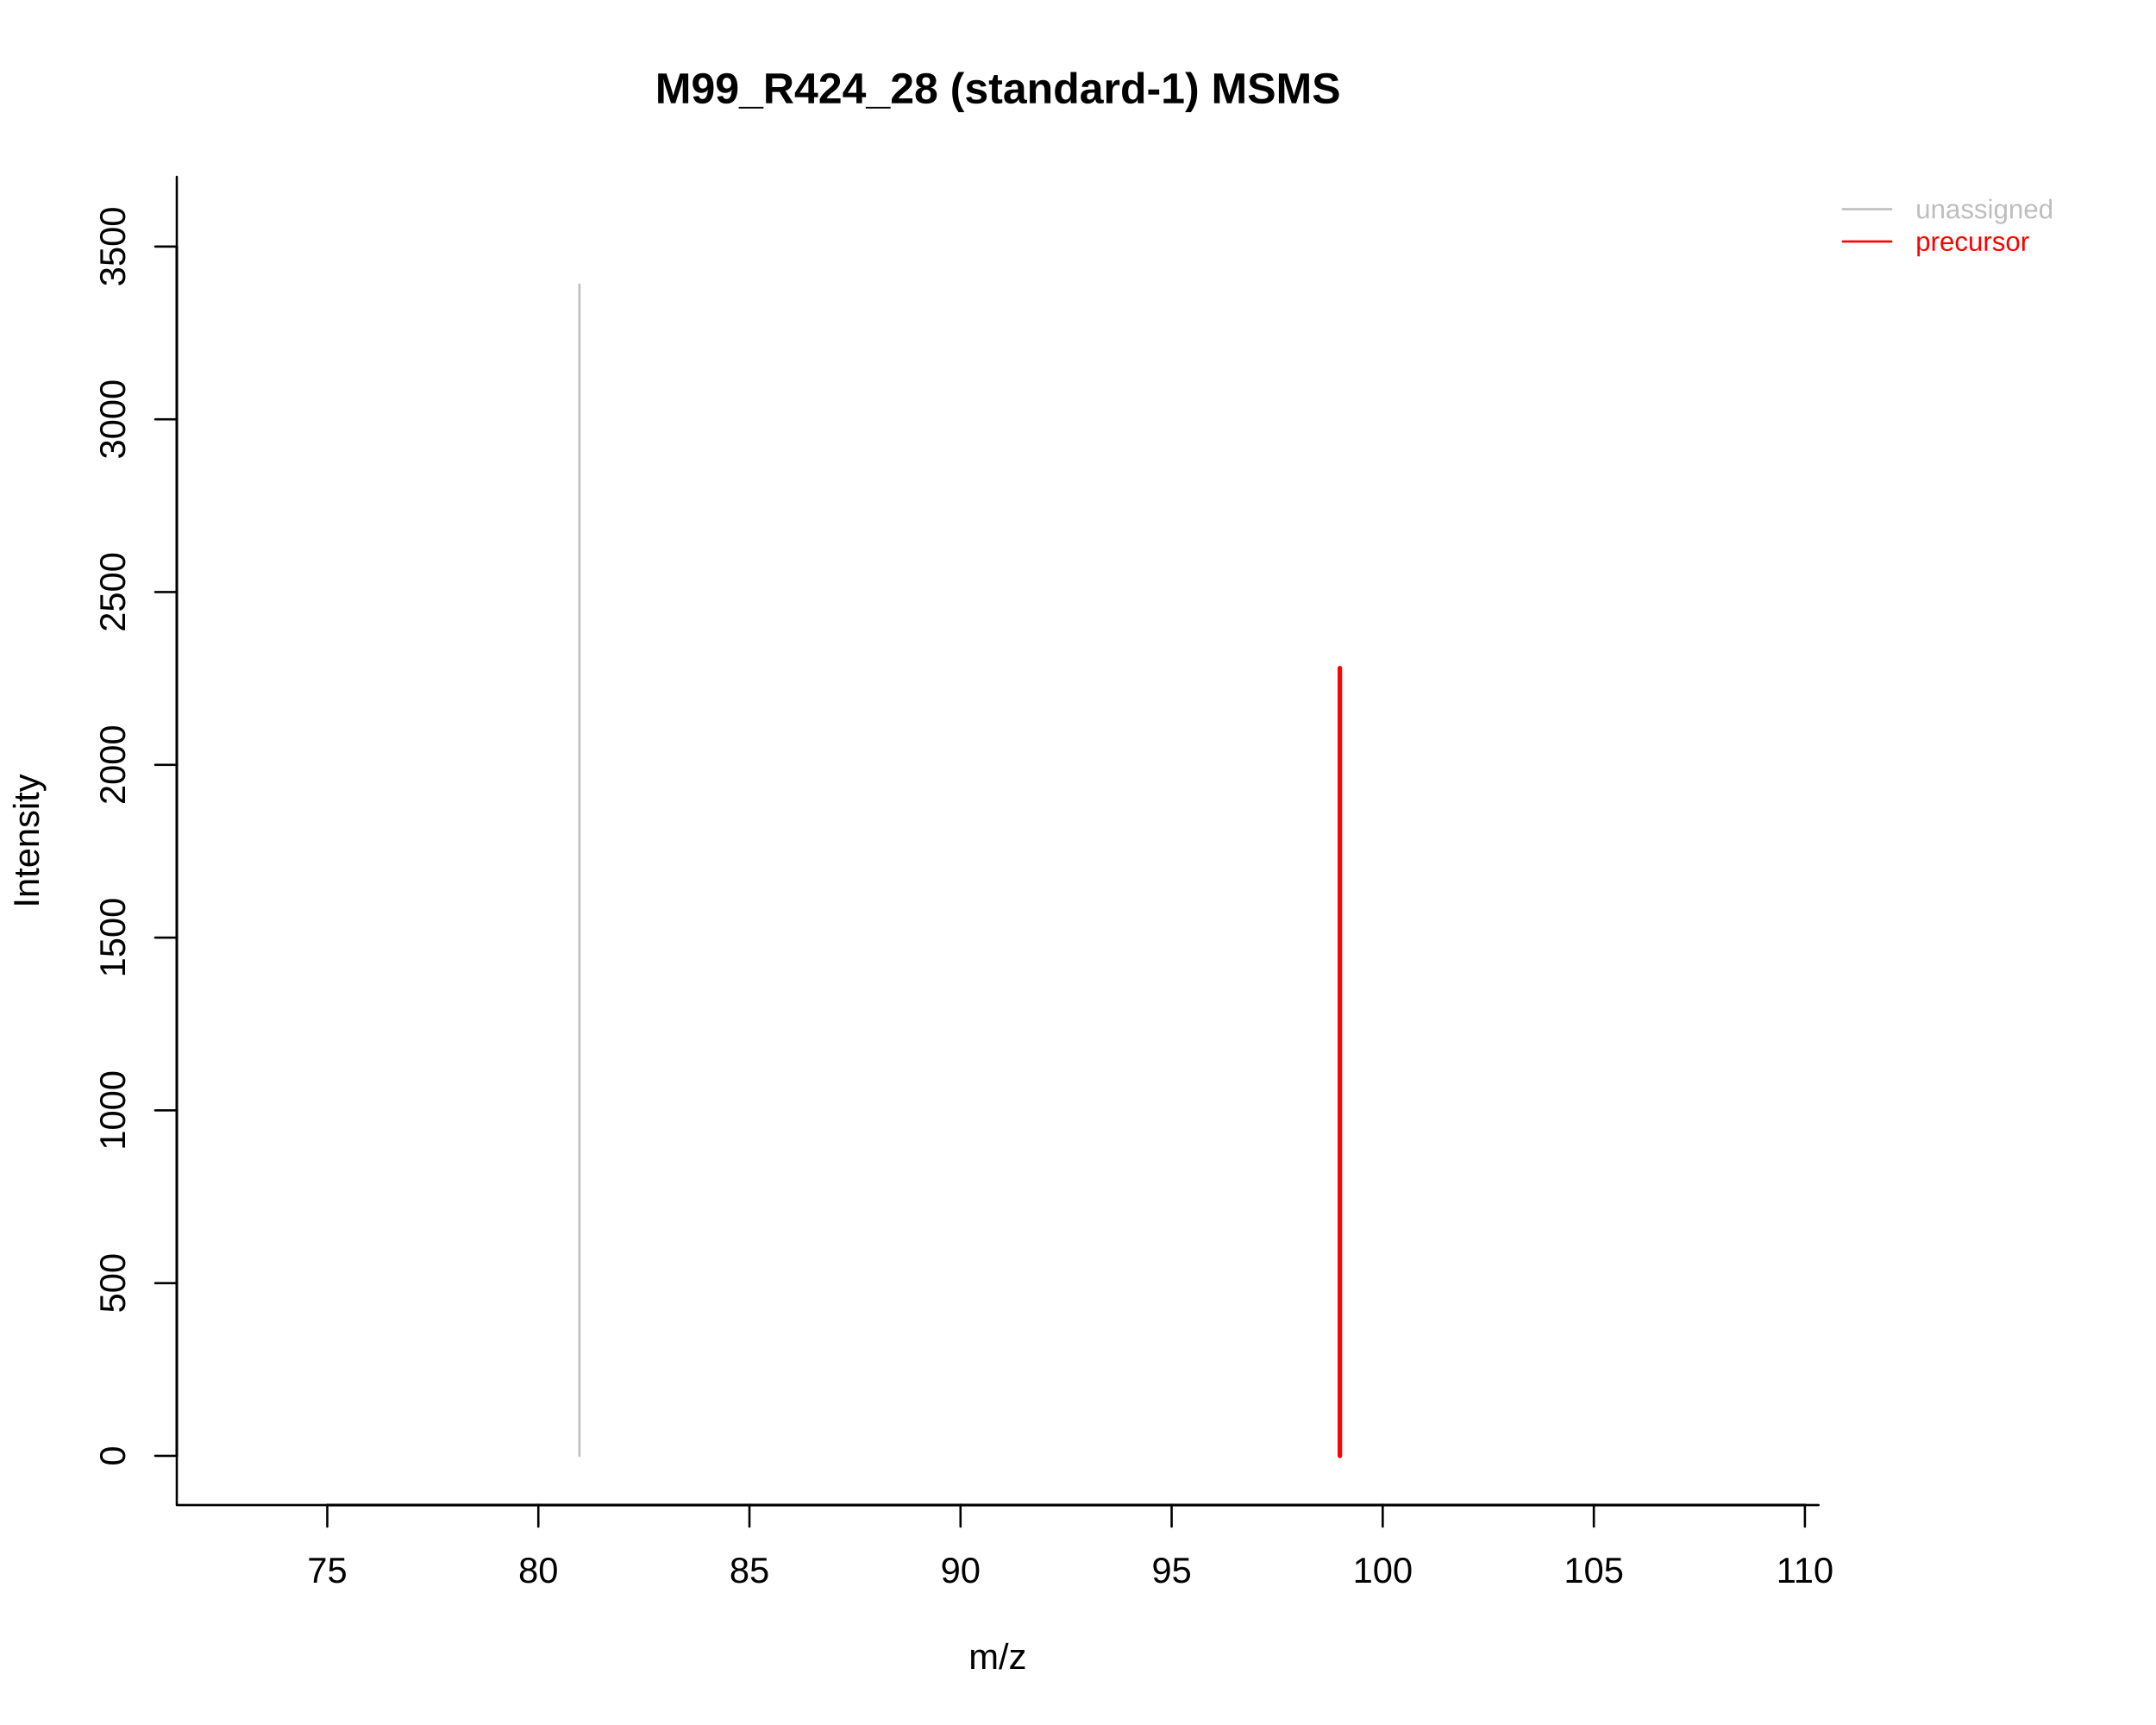
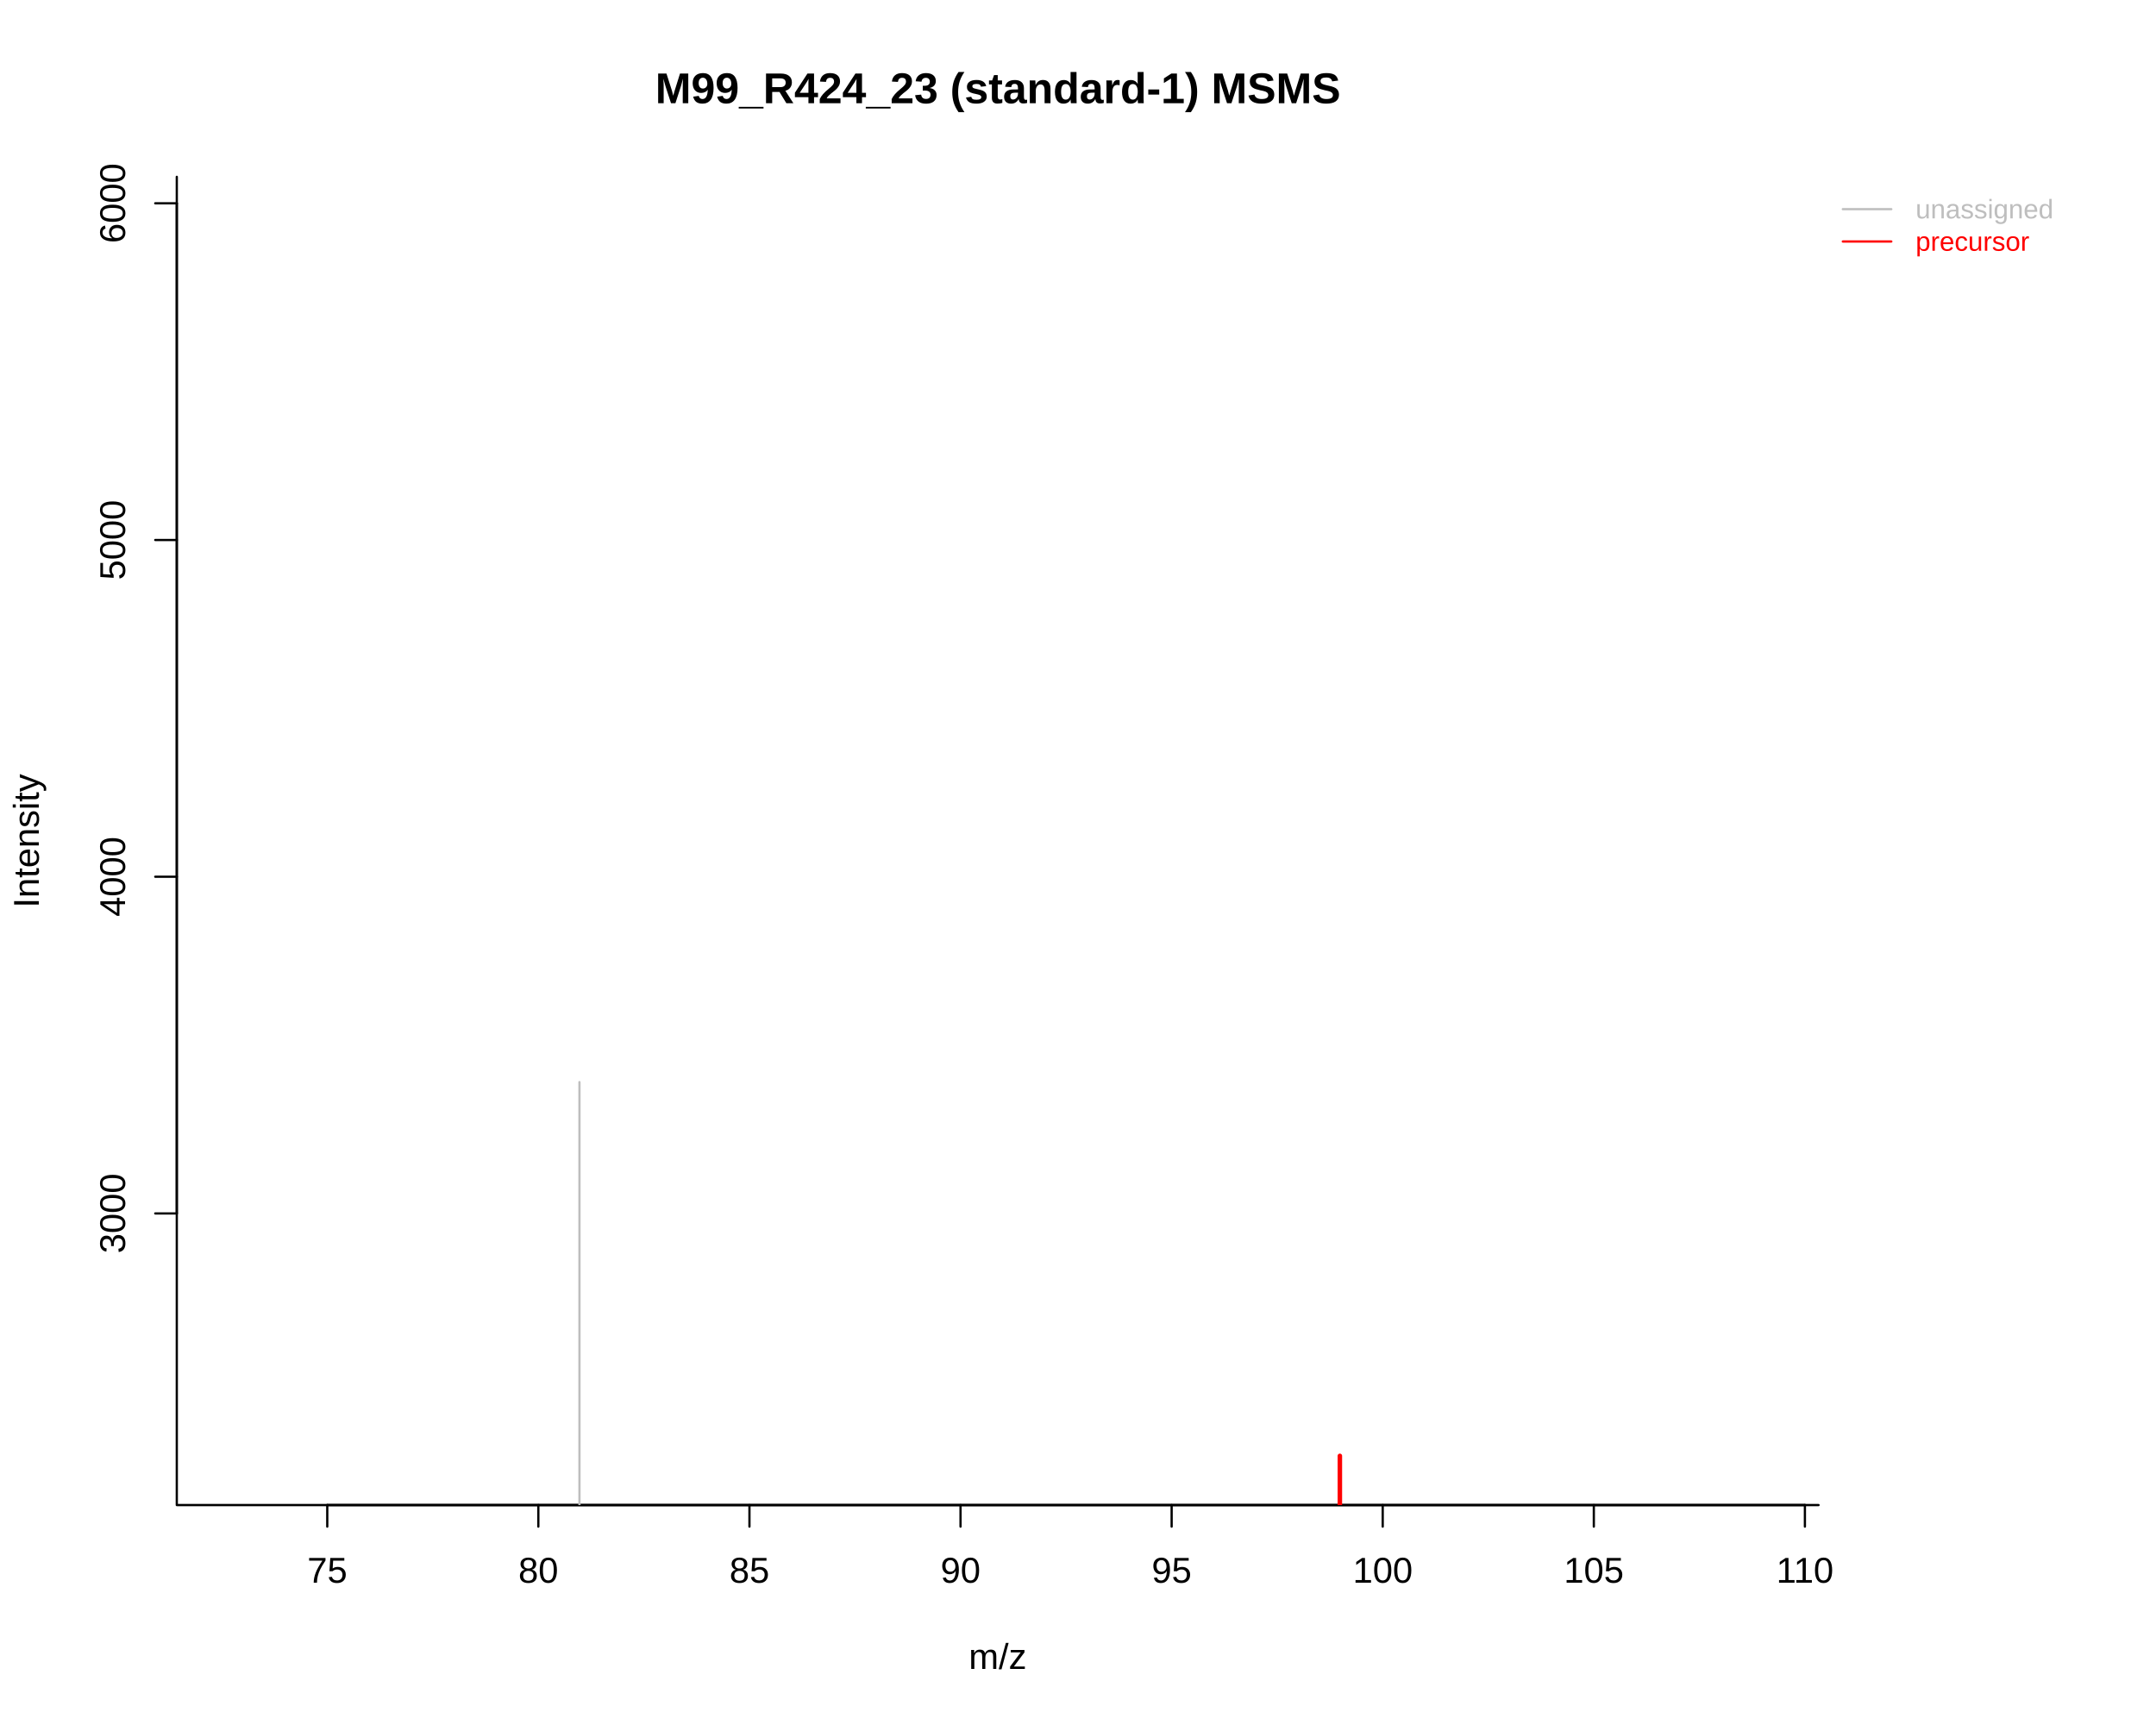
<svg xmlns="http://www.w3.org/2000/svg" viewBox="0 0 720.00 576.00">
  <defs>
    <style type="text/css">
    line, polyline, polygon, path, rect, circle {
      fill: none;
      stroke: #000000;
      stroke-linecap: round;
      stroke-linejoin: round;
      stroke-miterlimit: 10.00;
    }
  </style>
  </defs>
  <rect width="100%" height="100%" style="stroke: none; fill: #FFFFFF;" />
  <line x1="109.29" y1="502.56" x2="602.75" y2="502.56" style="stroke-width: 0.75;" />
  <line x1="109.29" y1="502.56" x2="109.29" y2="509.76" style="stroke-width: 0.75;" />
  <line x1="179.78" y1="502.56" x2="179.78" y2="509.76" style="stroke-width: 0.75;" />
  <line x1="250.28" y1="502.56" x2="250.28" y2="509.76" style="stroke-width: 0.75;" />
  <line x1="320.77" y1="502.56" x2="320.77" y2="509.76" style="stroke-width: 0.75;" />
  <line x1="391.27" y1="502.56" x2="391.27" y2="509.76" style="stroke-width: 0.75;" />
  <line x1="461.76" y1="502.56" x2="461.76" y2="509.76" style="stroke-width: 0.75;" />
  <line x1="532.26" y1="502.56" x2="532.26" y2="509.76" style="stroke-width: 0.75;" />
  <line x1="602.75" y1="502.56" x2="602.75" y2="509.76" style="stroke-width: 0.75;" />
  <text x="102.62" y="528.48" style="font-size: 12.00px; font-family: Liberation Sans;" textLength="13.34px" lengthAdjust="spacingAndGlyphs">75</text>
  <text x="173.11" y="528.48" style="font-size: 12.00px; font-family: Liberation Sans;" textLength="13.34px" lengthAdjust="spacingAndGlyphs">80</text>
  <text x="243.61" y="528.48" style="font-size: 12.00px; font-family: Liberation Sans;" textLength="13.34px" lengthAdjust="spacingAndGlyphs">85</text>
  <text x="314.10" y="528.48" style="font-size: 12.00px; font-family: Liberation Sans;" textLength="13.34px" lengthAdjust="spacingAndGlyphs">90</text>
  <text x="384.60" y="528.48" style="font-size: 12.00px; font-family: Liberation Sans;" textLength="13.34px" lengthAdjust="spacingAndGlyphs">95</text>
  <text x="451.76" y="528.48" style="font-size: 12.00px; font-family: Liberation Sans;" textLength="20.02px" lengthAdjust="spacingAndGlyphs">100</text>
  <text x="522.25" y="528.48" style="font-size: 12.00px; font-family: Liberation Sans;" textLength="20.02px" lengthAdjust="spacingAndGlyphs">105</text>
  <text x="593.19" y="528.48" style="font-size: 12.00px; font-family: Liberation Sans;" textLength="19.12px" lengthAdjust="spacingAndGlyphs">110</text>
-   <line x1="59.04" y1="486.13" x2="59.04" y2="82.33" style="stroke-width: 0.75;" />
-   <line x1="59.04" y1="486.13" x2="51.84" y2="486.13" style="stroke-width: 0.75;" />
-   <line x1="59.04" y1="428.45" x2="51.84" y2="428.45" style="stroke-width: 0.75;" />
-   <line x1="59.04" y1="370.76" x2="51.84" y2="370.76" style="stroke-width: 0.75;" />
-   <line x1="59.04" y1="313.08" x2="51.84" y2="313.08" style="stroke-width: 0.75;" />
-   <line x1="59.04" y1="255.39" x2="51.84" y2="255.39" style="stroke-width: 0.75;" />
-   <line x1="59.04" y1="197.70" x2="51.84" y2="197.70" style="stroke-width: 0.75;" />
-   <line x1="59.04" y1="140.02" x2="51.84" y2="140.02" style="stroke-width: 0.75;" />
-   <line x1="59.04" y1="82.33" x2="51.84" y2="82.33" style="stroke-width: 0.75;" />
-   <text transform="translate(41.76,489.47) rotate(-90)" style="font-size: 12.00px; font-family: Liberation Sans;" textLength="6.67px" lengthAdjust="spacingAndGlyphs">0</text>
-   <text transform="translate(41.76,438.46) rotate(-90)" style="font-size: 12.00px; font-family: Liberation Sans;" textLength="20.02px" lengthAdjust="spacingAndGlyphs">500</text>
-   <text transform="translate(41.76,384.11) rotate(-90)" style="font-size: 12.00px; font-family: Liberation Sans;" textLength="26.69px" lengthAdjust="spacingAndGlyphs">1000</text>
-   <text transform="translate(41.76,326.42) rotate(-90)" style="font-size: 12.00px; font-family: Liberation Sans;" textLength="26.69px" lengthAdjust="spacingAndGlyphs">1500</text>
-   <text transform="translate(41.76,268.73) rotate(-90)" style="font-size: 12.00px; font-family: Liberation Sans;" textLength="26.69px" lengthAdjust="spacingAndGlyphs">2000</text>
-   <text transform="translate(41.76,211.05) rotate(-90)" style="font-size: 12.00px; font-family: Liberation Sans;" textLength="26.69px" lengthAdjust="spacingAndGlyphs">2500</text>
-   <text transform="translate(41.76,153.36) rotate(-90)" style="font-size: 12.00px; font-family: Liberation Sans;" textLength="26.69px" lengthAdjust="spacingAndGlyphs">3000</text>
-   <text transform="translate(41.76,95.68) rotate(-90)" style="font-size: 12.00px; font-family: Liberation Sans;" textLength="26.69px" lengthAdjust="spacingAndGlyphs">3500</text>
+   <line x1="59.04" y1="405.18" x2="59.04" y2="67.88" style="stroke-width: 0.75;" />
+   <line x1="59.04" y1="405.18" x2="51.84" y2="405.18" style="stroke-width: 0.75;" />
+   <line x1="59.04" y1="292.75" x2="51.84" y2="292.75" style="stroke-width: 0.75;" />
+   <line x1="59.04" y1="180.31" x2="51.84" y2="180.31" style="stroke-width: 0.75;" />
+   <line x1="59.04" y1="67.88" x2="51.84" y2="67.88" style="stroke-width: 0.75;" />
+   <text transform="translate(41.76,418.52) rotate(-90)" style="font-size: 12.00px; font-family: Liberation Sans;" textLength="26.69px" lengthAdjust="spacingAndGlyphs">3000</text>
+   <text transform="translate(41.76,306.09) rotate(-90)" style="font-size: 12.00px; font-family: Liberation Sans;" textLength="26.69px" lengthAdjust="spacingAndGlyphs">4000</text>
+   <text transform="translate(41.76,193.66) rotate(-90)" style="font-size: 12.00px; font-family: Liberation Sans;" textLength="26.69px" lengthAdjust="spacingAndGlyphs">5000</text>
+   <text transform="translate(41.76,81.22) rotate(-90)" style="font-size: 12.00px; font-family: Liberation Sans;" textLength="26.69px" lengthAdjust="spacingAndGlyphs">6000</text>
  <polyline points="59.04,59.04 59.04,502.56 607.31,502.56 " style="stroke-width: 0.75;" />
  <defs>
    <clipPath id="cpMC4wMHw2MzcuNTV8NTc2LjAwfDAuMDA=">
      <rect x="0.00" y="0.00" width="637.55" height="576.00" />
    </clipPath>
  </defs>
  <g clip-path="url(#cpMC4wMHw2MzcuNTV8NTc2LjAwfDAuMDA=)">
-     <text x="218.82" y="34.47" style="font-size: 14.40px; font-weight: bold; font-family: Liberation Sans;" textLength="228.70px" lengthAdjust="spacingAndGlyphs">M99_R424_28 (standard-1) MSMS</text>
+     <text x="218.82" y="34.47" style="font-size: 14.40px; font-weight: bold; font-family: Liberation Sans;" textLength="228.70px" lengthAdjust="spacingAndGlyphs">M99_R424_23 (standard-1) MSMS</text>
  </g>
  <g clip-path="url(#cpMC4wMHw2MzcuNTV8NTc2LjAwfDAuMDA=)">
    <text x="323.51" y="557.28" style="font-size: 12.00px; font-family: Liberation Sans;" textLength="19.33px" lengthAdjust="spacingAndGlyphs">m/z</text>
  </g>
  <g clip-path="url(#cpMC4wMHw2MzcuNTV8NTc2LjAwfDAuMDA=)">
    <text transform="translate(12.96,303.14) rotate(-90)" style="font-size: 12.00px; font-family: Liberation Sans;" textLength="44.67px" lengthAdjust="spacingAndGlyphs">Intensity</text>
  </g>
  <defs>
    <clipPath id="cpNTkuMDR8NjA3LjMxfDUwMi41Nnw1OS4wNA==">
      <rect x="59.04" y="59.04" width="548.27" height="443.52" />
    </clipPath>
  </defs>
-   <line x1="193.51" y1="486.13" x2="193.51" y2="95.02" style="stroke-width: 0.75; stroke: #BEBEBE;" clip-path="url(#cpNTkuMDR8NjA3LjMxfDUwMi41Nnw1OS4wNA==)" />
-   <line x1="447.45" y1="486.13" x2="447.45" y2="223.09" style="stroke-width: 1.50; stroke: #FF0000;" clip-path="url(#cpNTkuMDR8NjA3LjMxfDUwMi41Nnw1OS4wNA==)" />
+   <line x1="193.51" y1="576.00" x2="193.51" y2="361.33" style="stroke-width: 0.75; stroke: #BEBEBE;" clip-path="url(#cpNTkuMDR8NjA3LjMxfDUwMi41Nnw1OS4wNA==)" />
+   <line x1="447.45" y1="576.00" x2="447.45" y2="486.13" style="stroke-width: 1.50; stroke: #FF0000;" clip-path="url(#cpNTkuMDR8NjA3LjMxfDUwMi41Nnw1OS4wNA==)" />
  <defs>
    <clipPath id="cpMC4wMHw3MjAuMDB8NTc2LjAwfDAuMDA=">
      <rect x="0.00" y="0.00" width="720.00" height="576.00" />
    </clipPath>
  </defs>
  <line x1="615.41" y1="69.84" x2="631.61" y2="69.84" style="stroke-width: 0.75; stroke: #BEBEBE;" clip-path="url(#cpMC4wMHw3MjAuMDB8NTc2LjAwfDAuMDA=)" />
  <line x1="615.41" y1="80.64" x2="631.61" y2="80.64" style="stroke-width: 0.75; stroke: #FF0000;" clip-path="url(#cpMC4wMHw3MjAuMDB8NTc2LjAwfDAuMDA=)" />
  <g clip-path="url(#cpMC4wMHw3MjAuMDB8NTc2LjAwfDAuMDA=)">
    <text x="639.71" y="72.93" style="font-size: 9.00px; fill: #BEBEBE; font-family: Liberation Sans;" textLength="46.00px" lengthAdjust="spacingAndGlyphs">unassigned</text>
  </g>
  <g clip-path="url(#cpMC4wMHw3MjAuMDB8NTc2LjAwfDAuMDA=)">
    <text x="639.71" y="83.73" style="font-size: 9.00px; fill: #FF0000; font-family: Liberation Sans;" textLength="38.00px" lengthAdjust="spacingAndGlyphs">precursor</text>
  </g>
</svg>
